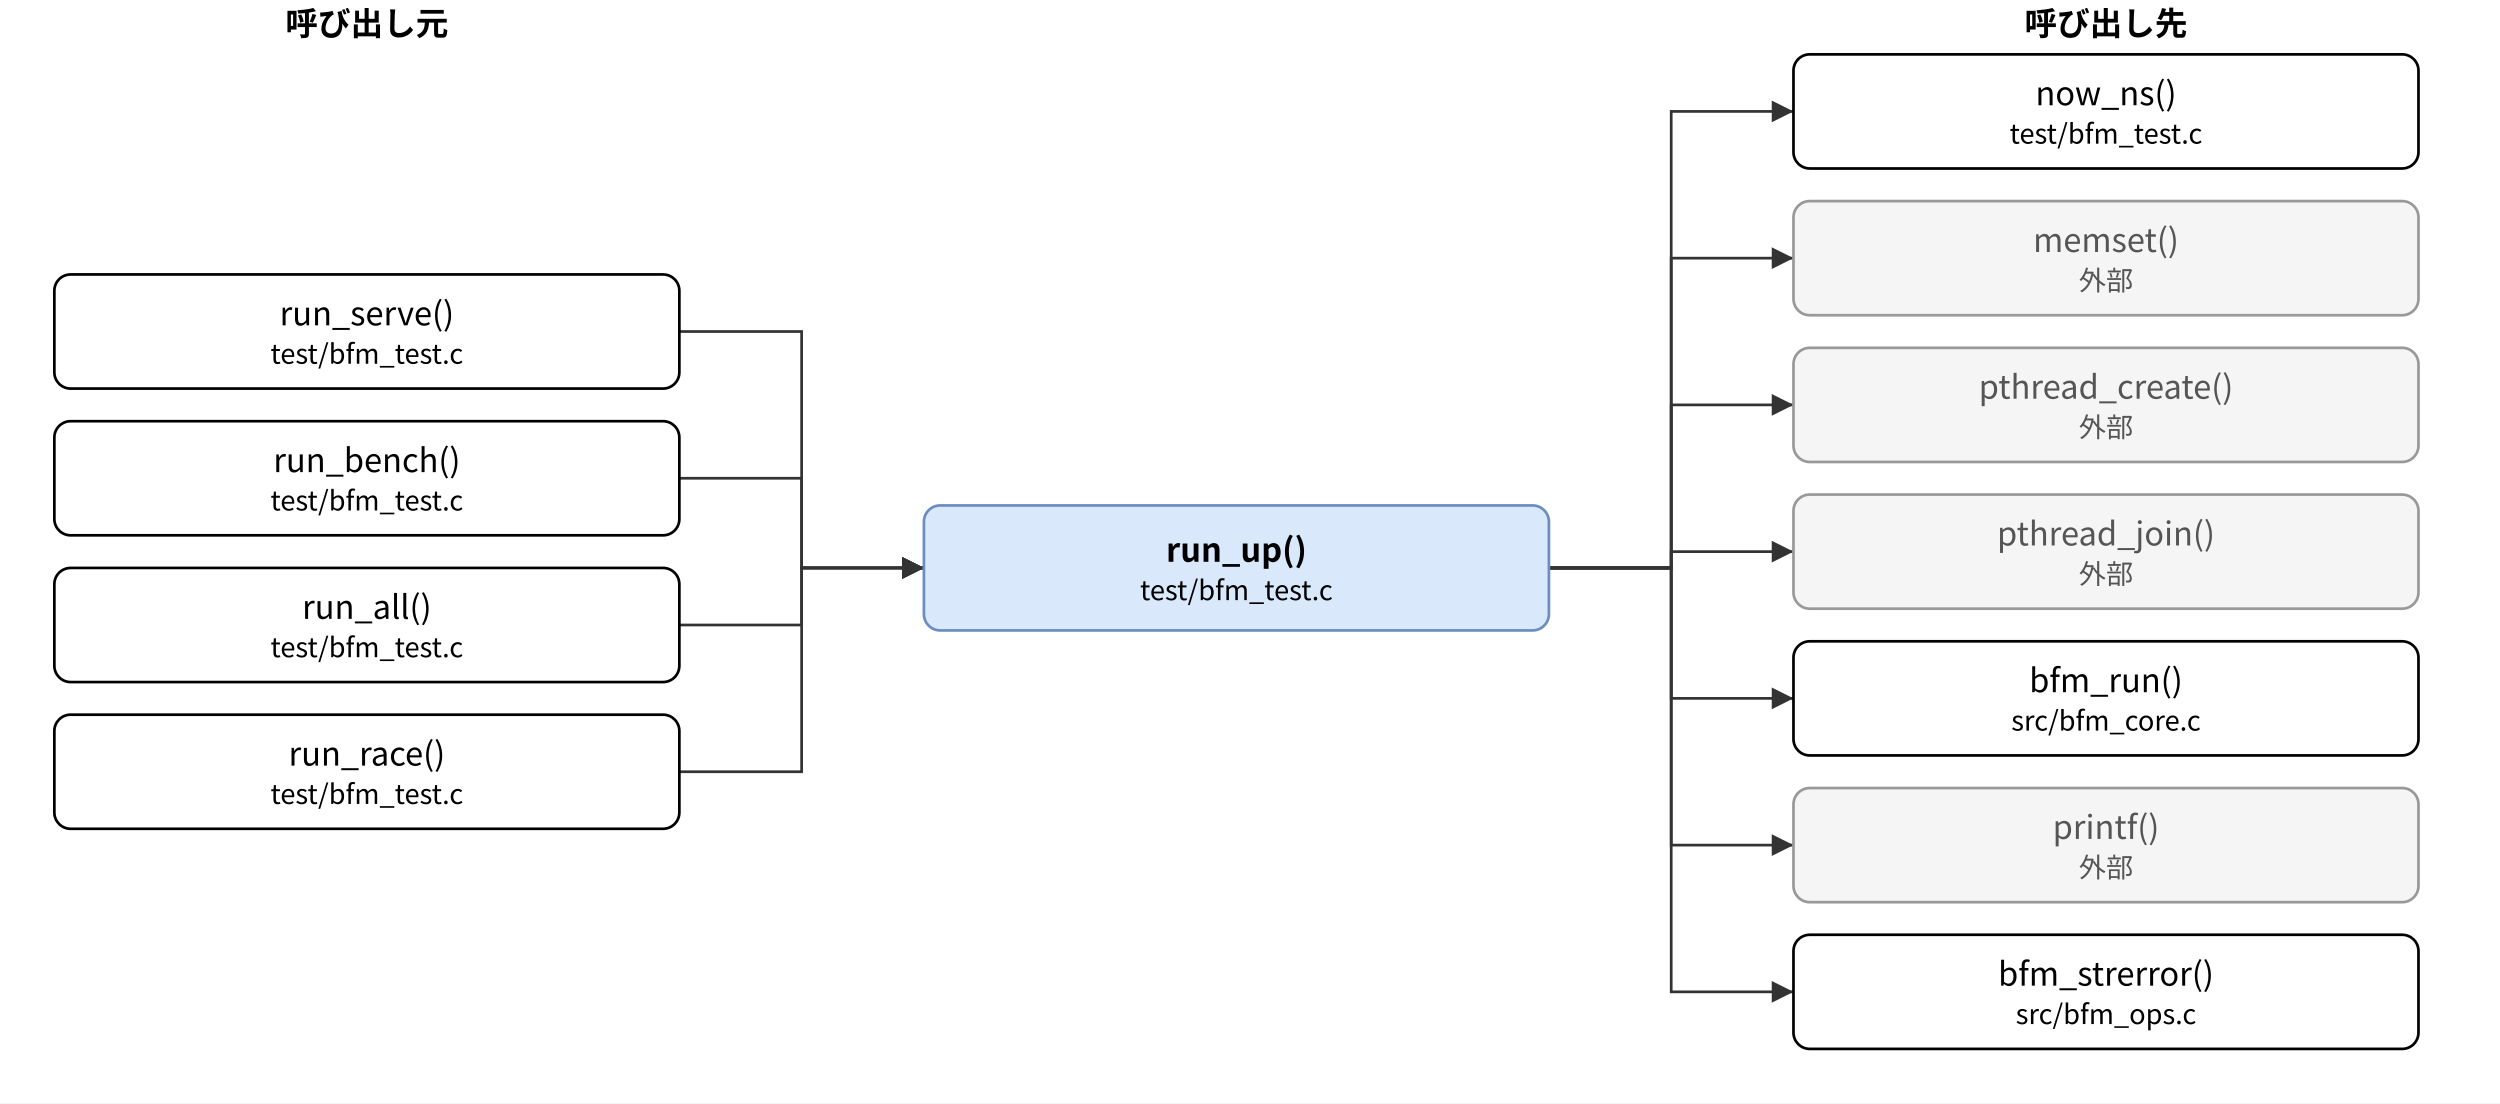
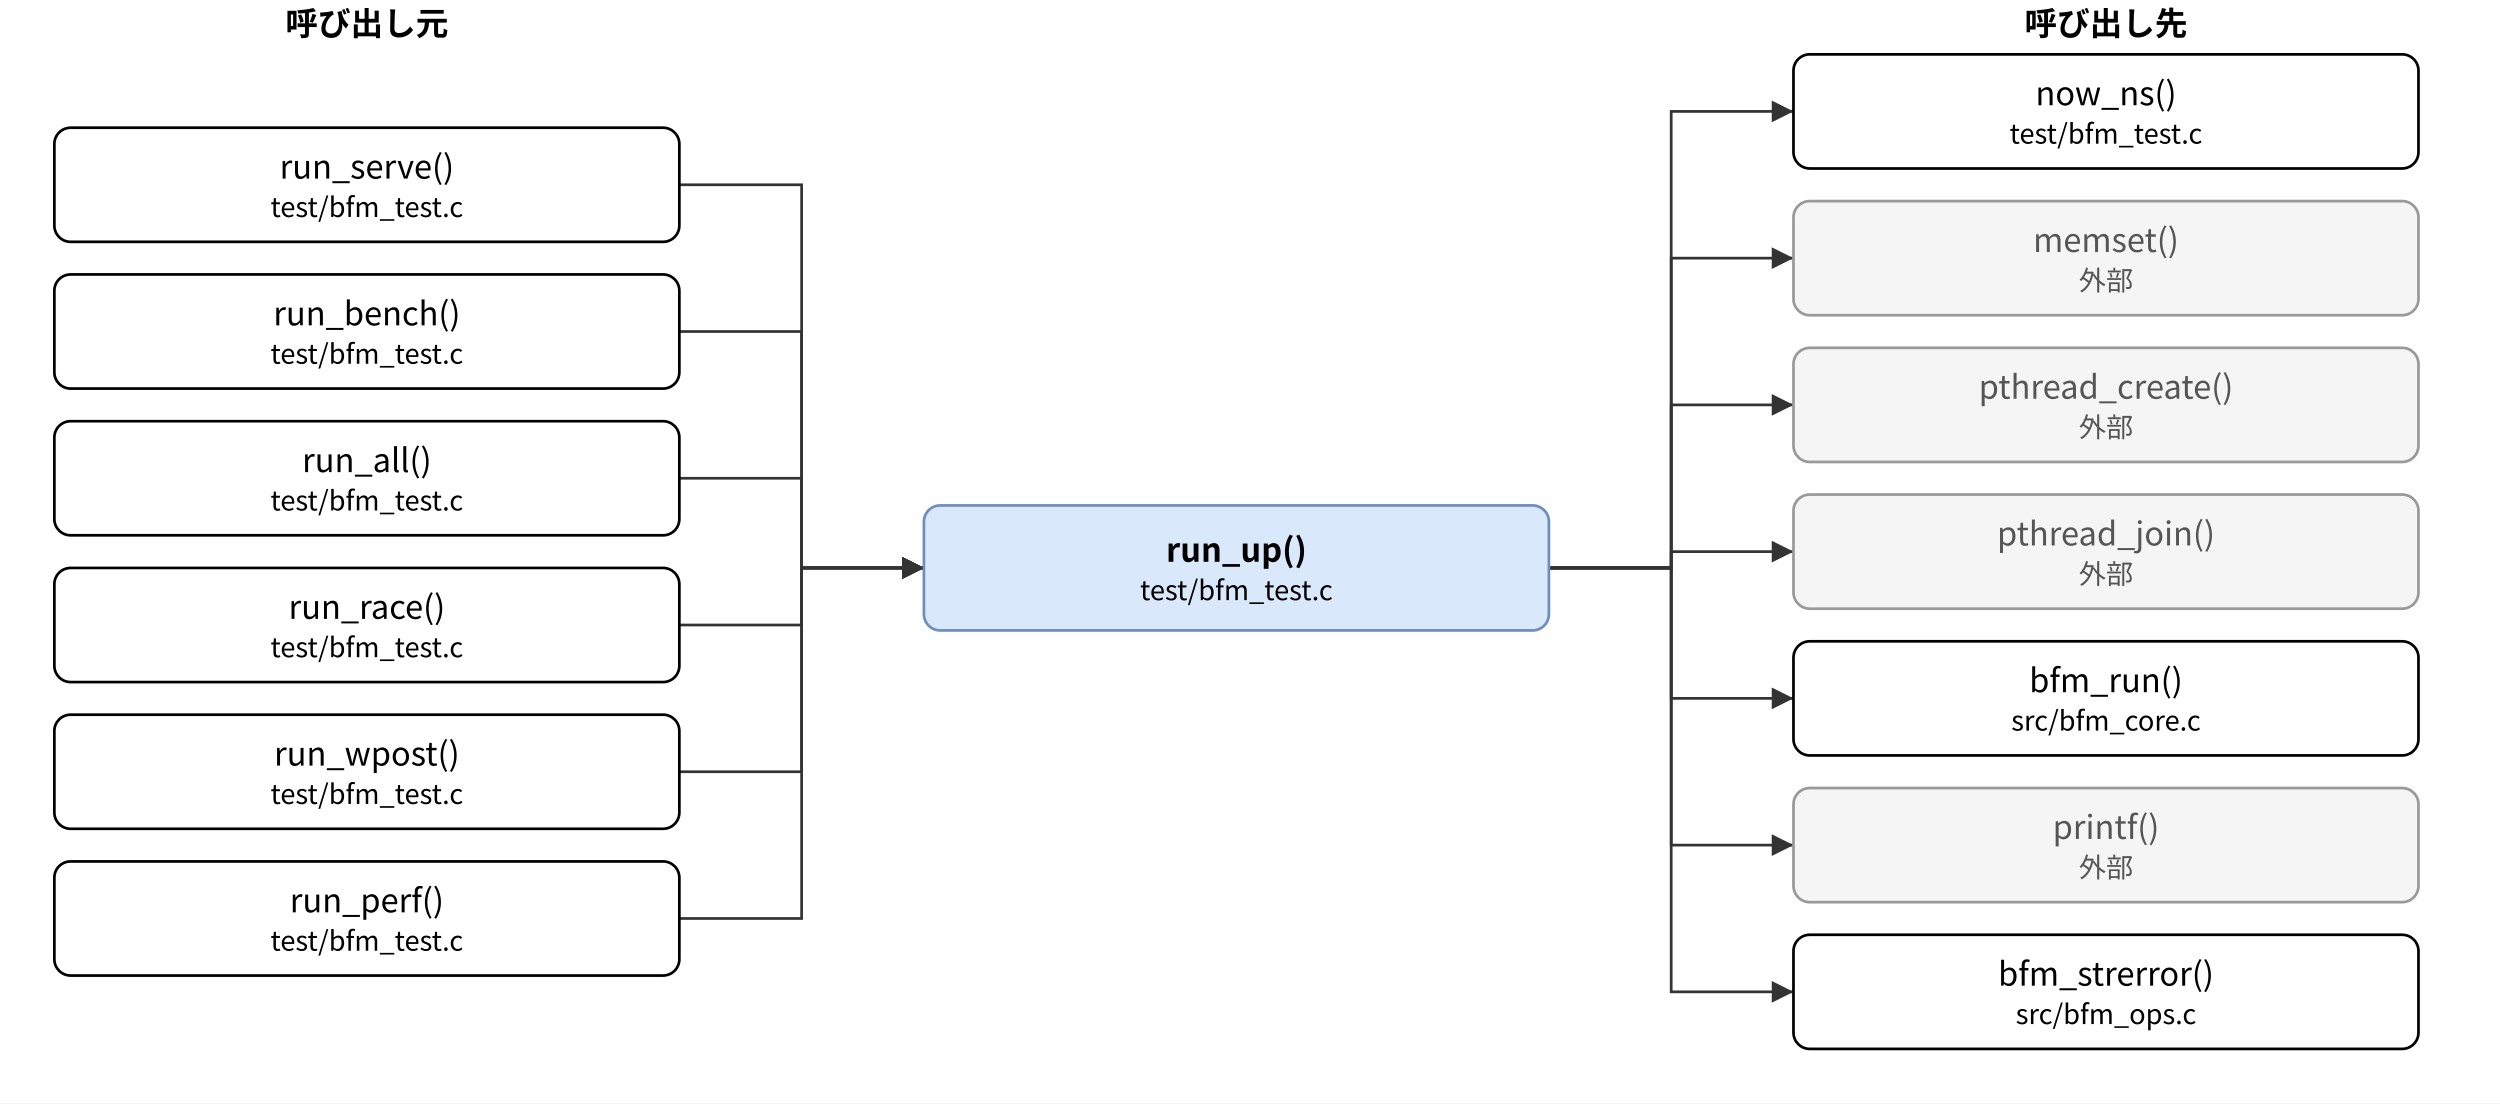
- <svg xmlns="http://www.w3.org/2000/svg" version="1.1" width="920" height="406" viewBox="0 0 920 406" font-family="Noto Sans CJK JP, Meiryo, sans-serif" content="&lt;mxfile host=&quot;bfmem-gen&quot; type=&quot;device&quot;&gt;&lt;diagram id=&quot;1c17c6218e8e5749ad86&quot; name=&quot;run_up 関係&quot;&gt;&lt;mxGraphModel dx=&quot;800&quot; dy=&quot;600&quot; grid=&quot;0&quot; gridSize=&quot;10&quot; guides=&quot;1&quot; tooltips=&quot;1&quot; connect=&quot;1&quot; arrows=&quot;1&quot; fold=&quot;1&quot; page=&quot;0&quot; pageScale=&quot;1&quot; math=&quot;0&quot; shadow=&quot;0&quot;&gt;&lt;root&gt;&lt;mxCell id=&quot;0&quot;/&gt;&lt;mxCell id=&quot;1&quot; parent=&quot;0&quot;/&gt;&lt;mxCell id=&quot;c&quot; value=&quot;run_up()&amp;lt;br&amp;gt;&amp;lt;font style=&amp;quot;font-size:10px&amp;quot;&amp;gt;test/bfm_test.c&amp;lt;/font&amp;gt;&quot; style=&quot;rounded=1;whiteSpace=wrap;html=1;fillColor=#dae8fc;strokeColor=#6c8ebf;fontStyle=1;&quot; vertex=&quot;1&quot; parent=&quot;1&quot;&gt;&lt;mxGeometry x=&quot;340.0&quot; y=&quot;186.0&quot; width=&quot;230.0&quot; height=&quot;46.0&quot; as=&quot;geometry&quot;/&gt;&lt;/mxCell&gt;&lt;mxCell id=&quot;l0&quot; value=&quot;run_serve()&amp;lt;br&amp;gt;&amp;lt;font style=&amp;quot;font-size:10px&amp;quot;&amp;gt;test/bfm_test.c&amp;lt;/font&amp;gt;&quot; style=&quot;rounded=1;whiteSpace=wrap;html=1;&quot; vertex=&quot;1&quot; parent=&quot;1&quot;&gt;&lt;mxGeometry x=&quot;20.0&quot; y=&quot;101.0&quot; width=&quot;230.0&quot; height=&quot;42.0&quot; as=&quot;geometry&quot;/&gt;&lt;/mxCell&gt;&lt;mxCell id=&quot;l1&quot; value=&quot;run_bench()&amp;lt;br&amp;gt;&amp;lt;font style=&amp;quot;font-size:10px&amp;quot;&amp;gt;test/bfm_test.c&amp;lt;/font&amp;gt;&quot; style=&quot;rounded=1;whiteSpace=wrap;html=1;&quot; vertex=&quot;1&quot; parent=&quot;1&quot;&gt;&lt;mxGeometry x=&quot;20.0&quot; y=&quot;155.0&quot; width=&quot;230.0&quot; height=&quot;42.0&quot; as=&quot;geometry&quot;/&gt;&lt;/mxCell&gt;&lt;mxCell id=&quot;l2&quot; value=&quot;run_all()&amp;lt;br&amp;gt;&amp;lt;font style=&amp;quot;font-size:10px&amp;quot;&amp;gt;test/bfm_test.c&amp;lt;/font&amp;gt;&quot; style=&quot;rounded=1;whiteSpace=wrap;html=1;&quot; vertex=&quot;1&quot; parent=&quot;1&quot;&gt;&lt;mxGeometry x=&quot;20.0&quot; y=&quot;209.0&quot; width=&quot;230.0&quot; height=&quot;42.0&quot; as=&quot;geometry&quot;/&gt;&lt;/mxCell&gt;&lt;mxCell id=&quot;l3&quot; value=&quot;run_race()&amp;lt;br&amp;gt;&amp;lt;font style=&amp;quot;font-size:10px&amp;quot;&amp;gt;test/bfm_test.c&amp;lt;/font&amp;gt;&quot; style=&quot;rounded=1;whiteSpace=wrap;html=1;&quot; vertex=&quot;1&quot; parent=&quot;1&quot;&gt;&lt;mxGeometry x=&quot;20.0&quot; y=&quot;263.0&quot; width=&quot;230.0&quot; height=&quot;42.0&quot; as=&quot;geometry&quot;/&gt;&lt;/mxCell&gt;&lt;mxCell id=&quot;r0&quot; value=&quot;now_ns()&amp;lt;br&amp;gt;&amp;lt;font style=&amp;quot;font-size:10px&amp;quot;&amp;gt;test/bfm_test.c&amp;lt;/font&amp;gt;&quot; style=&quot;rounded=1;whiteSpace=wrap;html=1;&quot; vertex=&quot;1&quot; parent=&quot;1&quot;&gt;&lt;mxGeometry x=&quot;660.0&quot; y=&quot;20.0&quot; width=&quot;230.0&quot; height=&quot;42.0&quot; as=&quot;geometry&quot;/&gt;&lt;/mxCell&gt;&lt;mxCell id=&quot;r1&quot; value=&quot;memset()&amp;lt;br&amp;gt;&amp;lt;font style=&amp;quot;font-size:10px&amp;quot;&amp;gt;外部&amp;lt;/font&amp;gt;&quot; style=&quot;rounded=1;whiteSpace=wrap;html=1;fillColor=#f5f5f5;strokeColor=#999999;fontColor=#555555;&quot; vertex=&quot;1&quot; parent=&quot;1&quot;&gt;&lt;mxGeometry x=&quot;660.0&quot; y=&quot;74.0&quot; width=&quot;230.0&quot; height=&quot;42.0&quot; as=&quot;geometry&quot;/&gt;&lt;/mxCell&gt;&lt;mxCell id=&quot;r2&quot; value=&quot;pthread_create()&amp;lt;br&amp;gt;&amp;lt;font style=&amp;quot;font-size:10px&amp;quot;&amp;gt;外部&amp;lt;/font&amp;gt;&quot; style=&quot;rounded=1;whiteSpace=wrap;html=1;fillColor=#f5f5f5;strokeColor=#999999;fontColor=#555555;&quot; vertex=&quot;1&quot; parent=&quot;1&quot;&gt;&lt;mxGeometry x=&quot;660.0&quot; y=&quot;128.0&quot; width=&quot;230.0&quot; height=&quot;42.0&quot; as=&quot;geometry&quot;/&gt;&lt;/mxCell&gt;&lt;mxCell id=&quot;r3&quot; value=&quot;pthread_join()&amp;lt;br&amp;gt;&amp;lt;font style=&amp;quot;font-size:10px&amp;quot;&amp;gt;外部&amp;lt;/font&amp;gt;&quot; style=&quot;rounded=1;whiteSpace=wrap;html=1;fillColor=#f5f5f5;strokeColor=#999999;fontColor=#555555;&quot; vertex=&quot;1&quot; parent=&quot;1&quot;&gt;&lt;mxGeometry x=&quot;660.0&quot; y=&quot;182.0&quot; width=&quot;230.0&quot; height=&quot;42.0&quot; as=&quot;geometry&quot;/&gt;&lt;/mxCell&gt;&lt;mxCell id=&quot;r4&quot; value=&quot;bfm_run()&amp;lt;br&amp;gt;&amp;lt;font style=&amp;quot;font-size:10px&amp;quot;&amp;gt;src/bfm_core.c&amp;lt;/font&amp;gt;&quot; style=&quot;rounded=1;whiteSpace=wrap;html=1;&quot; vertex=&quot;1&quot; parent=&quot;1&quot;&gt;&lt;mxGeometry x=&quot;660.0&quot; y=&quot;236.0&quot; width=&quot;230.0&quot; height=&quot;42.0&quot; as=&quot;geometry&quot;/&gt;&lt;/mxCell&gt;&lt;mxCell id=&quot;r5&quot; value=&quot;printf()&amp;lt;br&amp;gt;&amp;lt;font style=&amp;quot;font-size:10px&amp;quot;&amp;gt;外部&amp;lt;/font&amp;gt;&quot; style=&quot;rounded=1;whiteSpace=wrap;html=1;fillColor=#f5f5f5;strokeColor=#999999;fontColor=#555555;&quot; vertex=&quot;1&quot; parent=&quot;1&quot;&gt;&lt;mxGeometry x=&quot;660.0&quot; y=&quot;290.0&quot; width=&quot;230.0&quot; height=&quot;42.0&quot; as=&quot;geometry&quot;/&gt;&lt;/mxCell&gt;&lt;mxCell id=&quot;r6&quot; value=&quot;bfm_strerror()&amp;lt;br&amp;gt;&amp;lt;font style=&amp;quot;font-size:10px&amp;quot;&amp;gt;src/bfm_ops.c&amp;lt;/font&amp;gt;&quot; style=&quot;rounded=1;whiteSpace=wrap;html=1;&quot; vertex=&quot;1&quot; parent=&quot;1&quot;&gt;&lt;mxGeometry x=&quot;660.0&quot; y=&quot;344.0&quot; width=&quot;230.0&quot; height=&quot;42.0&quot; as=&quot;geometry&quot;/&gt;&lt;/mxCell&gt;&lt;mxCell id=&quot;e0&quot; value=&quot;&quot; style=&quot;edgeStyle=none;html=1;rounded=0;endArrow=block;endFill=1;exitX=1;exitY=0.5;exitDx=0;exitDy=0;exitPerimeter=0;entryX=0;entryY=0.5;entryDx=0;entryDy=0;entryPerimeter=0;&quot; edge=&quot;1&quot; parent=&quot;1&quot; source=&quot;l0&quot; target=&quot;c&quot;&gt;&lt;mxGeometry relative=&quot;1&quot; as=&quot;geometry&quot;&gt;&lt;Array as=&quot;points&quot;&gt;&lt;mxPoint x=&quot;295.0&quot; y=&quot;122.0&quot;/&gt;&lt;mxPoint x=&quot;295.0&quot; y=&quot;209.0&quot;/&gt;&lt;/Array&gt;&lt;/mxGeometry&gt;&lt;/mxCell&gt;&lt;mxCell id=&quot;e1&quot; value=&quot;&quot; style=&quot;edgeStyle=none;html=1;rounded=0;endArrow=block;endFill=1;exitX=1;exitY=0.5;exitDx=0;exitDy=0;exitPerimeter=0;entryX=0;entryY=0.5;entryDx=0;entryDy=0;entryPerimeter=0;&quot; edge=&quot;1&quot; parent=&quot;1&quot; source=&quot;l1&quot; target=&quot;c&quot;&gt;&lt;mxGeometry relative=&quot;1&quot; as=&quot;geometry&quot;&gt;&lt;Array as=&quot;points&quot;&gt;&lt;mxPoint x=&quot;295.0&quot; y=&quot;176.0&quot;/&gt;&lt;mxPoint x=&quot;295.0&quot; y=&quot;209.0&quot;/&gt;&lt;/Array&gt;&lt;/mxGeometry&gt;&lt;/mxCell&gt;&lt;mxCell id=&quot;e2&quot; value=&quot;&quot; style=&quot;edgeStyle=none;html=1;rounded=0;endArrow=block;endFill=1;exitX=1;exitY=0.5;exitDx=0;exitDy=0;exitPerimeter=0;entryX=0;entryY=0.5;entryDx=0;entryDy=0;entryPerimeter=0;&quot; edge=&quot;1&quot; parent=&quot;1&quot; source=&quot;l2&quot; target=&quot;c&quot;&gt;&lt;mxGeometry relative=&quot;1&quot; as=&quot;geometry&quot;&gt;&lt;Array as=&quot;points&quot;&gt;&lt;mxPoint x=&quot;295.0&quot; y=&quot;230.0&quot;/&gt;&lt;mxPoint x=&quot;295.0&quot; y=&quot;209.0&quot;/&gt;&lt;/Array&gt;&lt;/mxGeometry&gt;&lt;/mxCell&gt;&lt;mxCell id=&quot;e3&quot; value=&quot;&quot; style=&quot;edgeStyle=none;html=1;rounded=0;endArrow=block;endFill=1;exitX=1;exitY=0.5;exitDx=0;exitDy=0;exitPerimeter=0;entryX=0;entryY=0.5;entryDx=0;entryDy=0;entryPerimeter=0;&quot; edge=&quot;1&quot; parent=&quot;1&quot; source=&quot;l3&quot; target=&quot;c&quot;&gt;&lt;mxGeometry relative=&quot;1&quot; as=&quot;geometry&quot;&gt;&lt;Array as=&quot;points&quot;&gt;&lt;mxPoint x=&quot;295.0&quot; y=&quot;284.0&quot;/&gt;&lt;mxPoint x=&quot;295.0&quot; y=&quot;209.0&quot;/&gt;&lt;/Array&gt;&lt;/mxGeometry&gt;&lt;/mxCell&gt;&lt;mxCell id=&quot;e4&quot; value=&quot;&quot; style=&quot;edgeStyle=none;html=1;rounded=0;endArrow=block;endFill=1;exitX=1;exitY=0.5;exitDx=0;exitDy=0;exitPerimeter=0;entryX=0;entryY=0.5;entryDx=0;entryDy=0;entryPerimeter=0;&quot; edge=&quot;1&quot; parent=&quot;1&quot; source=&quot;c&quot; target=&quot;r0&quot;&gt;&lt;mxGeometry relative=&quot;1&quot; as=&quot;geometry&quot;&gt;&lt;Array as=&quot;points&quot;&gt;&lt;mxPoint x=&quot;615.0&quot; y=&quot;209.0&quot;/&gt;&lt;mxPoint x=&quot;615.0&quot; y=&quot;41.0&quot;/&gt;&lt;/Array&gt;&lt;/mxGeometry&gt;&lt;/mxCell&gt;&lt;mxCell id=&quot;e5&quot; value=&quot;&quot; style=&quot;edgeStyle=none;html=1;rounded=0;endArrow=block;endFill=1;exitX=1;exitY=0.5;exitDx=0;exitDy=0;exitPerimeter=0;entryX=0;entryY=0.5;entryDx=0;entryDy=0;entryPerimeter=0;&quot; edge=&quot;1&quot; parent=&quot;1&quot; source=&quot;c&quot; target=&quot;r1&quot;&gt;&lt;mxGeometry relative=&quot;1&quot; as=&quot;geometry&quot;&gt;&lt;Array as=&quot;points&quot;&gt;&lt;mxPoint x=&quot;615.0&quot; y=&quot;209.0&quot;/&gt;&lt;mxPoint x=&quot;615.0&quot; y=&quot;95.0&quot;/&gt;&lt;/Array&gt;&lt;/mxGeometry&gt;&lt;/mxCell&gt;&lt;mxCell id=&quot;e6&quot; value=&quot;&quot; style=&quot;edgeStyle=none;html=1;rounded=0;endArrow=block;endFill=1;exitX=1;exitY=0.5;exitDx=0;exitDy=0;exitPerimeter=0;entryX=0;entryY=0.5;entryDx=0;entryDy=0;entryPerimeter=0;&quot; edge=&quot;1&quot; parent=&quot;1&quot; source=&quot;c&quot; target=&quot;r2&quot;&gt;&lt;mxGeometry relative=&quot;1&quot; as=&quot;geometry&quot;&gt;&lt;Array as=&quot;points&quot;&gt;&lt;mxPoint x=&quot;615.0&quot; y=&quot;209.0&quot;/&gt;&lt;mxPoint x=&quot;615.0&quot; y=&quot;149.0&quot;/&gt;&lt;/Array&gt;&lt;/mxGeometry&gt;&lt;/mxCell&gt;&lt;mxCell id=&quot;e7&quot; value=&quot;&quot; style=&quot;edgeStyle=none;html=1;rounded=0;endArrow=block;endFill=1;exitX=1;exitY=0.5;exitDx=0;exitDy=0;exitPerimeter=0;entryX=0;entryY=0.5;entryDx=0;entryDy=0;entryPerimeter=0;&quot; edge=&quot;1&quot; parent=&quot;1&quot; source=&quot;c&quot; target=&quot;r3&quot;&gt;&lt;mxGeometry relative=&quot;1&quot; as=&quot;geometry&quot;&gt;&lt;Array as=&quot;points&quot;&gt;&lt;mxPoint x=&quot;615.0&quot; y=&quot;209.0&quot;/&gt;&lt;mxPoint x=&quot;615.0&quot; y=&quot;203.0&quot;/&gt;&lt;/Array&gt;&lt;/mxGeometry&gt;&lt;/mxCell&gt;&lt;mxCell id=&quot;e8&quot; value=&quot;&quot; style=&quot;edgeStyle=none;html=1;rounded=0;endArrow=block;endFill=1;exitX=1;exitY=0.5;exitDx=0;exitDy=0;exitPerimeter=0;entryX=0;entryY=0.5;entryDx=0;entryDy=0;entryPerimeter=0;&quot; edge=&quot;1&quot; parent=&quot;1&quot; source=&quot;c&quot; target=&quot;r4&quot;&gt;&lt;mxGeometry relative=&quot;1&quot; as=&quot;geometry&quot;&gt;&lt;Array as=&quot;points&quot;&gt;&lt;mxPoint x=&quot;615.0&quot; y=&quot;209.0&quot;/&gt;&lt;mxPoint x=&quot;615.0&quot; y=&quot;257.0&quot;/&gt;&lt;/Array&gt;&lt;/mxGeometry&gt;&lt;/mxCell&gt;&lt;mxCell id=&quot;e9&quot; value=&quot;&quot; style=&quot;edgeStyle=none;html=1;rounded=0;endArrow=block;endFill=1;exitX=1;exitY=0.5;exitDx=0;exitDy=0;exitPerimeter=0;entryX=0;entryY=0.5;entryDx=0;entryDy=0;entryPerimeter=0;&quot; edge=&quot;1&quot; parent=&quot;1&quot; source=&quot;c&quot; target=&quot;r5&quot;&gt;&lt;mxGeometry relative=&quot;1&quot; as=&quot;geometry&quot;&gt;&lt;Array as=&quot;points&quot;&gt;&lt;mxPoint x=&quot;615.0&quot; y=&quot;209.0&quot;/&gt;&lt;mxPoint x=&quot;615.0&quot; y=&quot;311.0&quot;/&gt;&lt;/Array&gt;&lt;/mxGeometry&gt;&lt;/mxCell&gt;&lt;mxCell id=&quot;e10&quot; value=&quot;&quot; style=&quot;edgeStyle=none;html=1;rounded=0;endArrow=block;endFill=1;exitX=1;exitY=0.5;exitDx=0;exitDy=0;exitPerimeter=0;entryX=0;entryY=0.5;entryDx=0;entryDy=0;entryPerimeter=0;&quot; edge=&quot;1&quot; parent=&quot;1&quot; source=&quot;c&quot; target=&quot;r6&quot;&gt;&lt;mxGeometry relative=&quot;1&quot; as=&quot;geometry&quot;&gt;&lt;Array as=&quot;points&quot;&gt;&lt;mxPoint x=&quot;615.0&quot; y=&quot;209.0&quot;/&gt;&lt;mxPoint x=&quot;615.0&quot; y=&quot;365.0&quot;/&gt;&lt;/Array&gt;&lt;/mxGeometry&gt;&lt;/mxCell&gt;&lt;mxCell id=&quot;h0&quot; value=&quot;呼び出し元&quot; style=&quot;text;html=1;align=center;fontStyle=1;&quot; vertex=&quot;1&quot; parent=&quot;1&quot;&gt;&lt;mxGeometry x=&quot;55.0&quot; y=&quot;0&quot; width=&quot;160&quot; height=&quot;18&quot; as=&quot;geometry&quot;/&gt;&lt;/mxCell&gt;&lt;mxCell id=&quot;h1&quot; value=&quot;呼び出し先&quot; style=&quot;text;html=1;align=center;fontStyle=1;&quot; vertex=&quot;1&quot; parent=&quot;1&quot;&gt;&lt;mxGeometry x=&quot;695.0&quot; y=&quot;0&quot; width=&quot;160&quot; height=&quot;18&quot; as=&quot;geometry&quot;/&gt;&lt;/mxCell&gt;&lt;/root&gt;&lt;/mxGraphModel&gt;&lt;/diagram&gt;&lt;/mxfile&gt;">
+ <svg xmlns="http://www.w3.org/2000/svg" version="1.1" width="920" height="406" viewBox="0 0 920 406" font-family="Noto Sans CJK JP, Meiryo, sans-serif" content="&lt;mxfile host=&quot;bfmem-gen&quot; type=&quot;device&quot;&gt;&lt;diagram id=&quot;1c17c6218e8e5749ad86&quot; name=&quot;run_up 関係&quot;&gt;&lt;mxGraphModel dx=&quot;800&quot; dy=&quot;600&quot; grid=&quot;0&quot; gridSize=&quot;10&quot; guides=&quot;1&quot; tooltips=&quot;1&quot; connect=&quot;1&quot; arrows=&quot;1&quot; fold=&quot;1&quot; page=&quot;0&quot; pageScale=&quot;1&quot; math=&quot;0&quot; shadow=&quot;0&quot;&gt;&lt;root&gt;&lt;mxCell id=&quot;0&quot;/&gt;&lt;mxCell id=&quot;1&quot; parent=&quot;0&quot;/&gt;&lt;mxCell id=&quot;c&quot; value=&quot;run_up()&amp;lt;br&amp;gt;&amp;lt;font style=&amp;quot;font-size:10px&amp;quot;&amp;gt;test/bfm_test.c&amp;lt;/font&amp;gt;&quot; style=&quot;rounded=1;whiteSpace=wrap;html=1;fillColor=#dae8fc;strokeColor=#6c8ebf;fontStyle=1;&quot; vertex=&quot;1&quot; parent=&quot;1&quot;&gt;&lt;mxGeometry x=&quot;340.0&quot; y=&quot;186.0&quot; width=&quot;230.0&quot; height=&quot;46.0&quot; as=&quot;geometry&quot;/&gt;&lt;/mxCell&gt;&lt;mxCell id=&quot;l0&quot; value=&quot;run_serve()&amp;lt;br&amp;gt;&amp;lt;font style=&amp;quot;font-size:10px&amp;quot;&amp;gt;test/bfm_test.c&amp;lt;/font&amp;gt;&quot; style=&quot;rounded=1;whiteSpace=wrap;html=1;&quot; vertex=&quot;1&quot; parent=&quot;1&quot;&gt;&lt;mxGeometry x=&quot;20.0&quot; y=&quot;47.0&quot; width=&quot;230.0&quot; height=&quot;42.0&quot; as=&quot;geometry&quot;/&gt;&lt;/mxCell&gt;&lt;mxCell id=&quot;l1&quot; value=&quot;run_bench()&amp;lt;br&amp;gt;&amp;lt;font style=&amp;quot;font-size:10px&amp;quot;&amp;gt;test/bfm_test.c&amp;lt;/font&amp;gt;&quot; style=&quot;rounded=1;whiteSpace=wrap;html=1;&quot; vertex=&quot;1&quot; parent=&quot;1&quot;&gt;&lt;mxGeometry x=&quot;20.0&quot; y=&quot;101.0&quot; width=&quot;230.0&quot; height=&quot;42.0&quot; as=&quot;geometry&quot;/&gt;&lt;/mxCell&gt;&lt;mxCell id=&quot;l2&quot; value=&quot;run_all()&amp;lt;br&amp;gt;&amp;lt;font style=&amp;quot;font-size:10px&amp;quot;&amp;gt;test/bfm_test.c&amp;lt;/font&amp;gt;&quot; style=&quot;rounded=1;whiteSpace=wrap;html=1;&quot; vertex=&quot;1&quot; parent=&quot;1&quot;&gt;&lt;mxGeometry x=&quot;20.0&quot; y=&quot;155.0&quot; width=&quot;230.0&quot; height=&quot;42.0&quot; as=&quot;geometry&quot;/&gt;&lt;/mxCell&gt;&lt;mxCell id=&quot;l3&quot; value=&quot;run_race()&amp;lt;br&amp;gt;&amp;lt;font style=&amp;quot;font-size:10px&amp;quot;&amp;gt;test/bfm_test.c&amp;lt;/font&amp;gt;&quot; style=&quot;rounded=1;whiteSpace=wrap;html=1;&quot; vertex=&quot;1&quot; parent=&quot;1&quot;&gt;&lt;mxGeometry x=&quot;20.0&quot; y=&quot;209.0&quot; width=&quot;230.0&quot; height=&quot;42.0&quot; as=&quot;geometry&quot;/&gt;&lt;/mxCell&gt;&lt;mxCell id=&quot;l4&quot; value=&quot;run_wpost()&amp;lt;br&amp;gt;&amp;lt;font style=&amp;quot;font-size:10px&amp;quot;&amp;gt;test/bfm_test.c&amp;lt;/font&amp;gt;&quot; style=&quot;rounded=1;whiteSpace=wrap;html=1;&quot; vertex=&quot;1&quot; parent=&quot;1&quot;&gt;&lt;mxGeometry x=&quot;20.0&quot; y=&quot;263.0&quot; width=&quot;230.0&quot; height=&quot;42.0&quot; as=&quot;geometry&quot;/&gt;&lt;/mxCell&gt;&lt;mxCell id=&quot;l5&quot; value=&quot;run_perf()&amp;lt;br&amp;gt;&amp;lt;font style=&amp;quot;font-size:10px&amp;quot;&amp;gt;test/bfm_test.c&amp;lt;/font&amp;gt;&quot; style=&quot;rounded=1;whiteSpace=wrap;html=1;&quot; vertex=&quot;1&quot; parent=&quot;1&quot;&gt;&lt;mxGeometry x=&quot;20.0&quot; y=&quot;317.0&quot; width=&quot;230.0&quot; height=&quot;42.0&quot; as=&quot;geometry&quot;/&gt;&lt;/mxCell&gt;&lt;mxCell id=&quot;r0&quot; value=&quot;now_ns()&amp;lt;br&amp;gt;&amp;lt;font style=&amp;quot;font-size:10px&amp;quot;&amp;gt;test/bfm_test.c&amp;lt;/font&amp;gt;&quot; style=&quot;rounded=1;whiteSpace=wrap;html=1;&quot; vertex=&quot;1&quot; parent=&quot;1&quot;&gt;&lt;mxGeometry x=&quot;660.0&quot; y=&quot;20.0&quot; width=&quot;230.0&quot; height=&quot;42.0&quot; as=&quot;geometry&quot;/&gt;&lt;/mxCell&gt;&lt;mxCell id=&quot;r1&quot; value=&quot;memset()&amp;lt;br&amp;gt;&amp;lt;font style=&amp;quot;font-size:10px&amp;quot;&amp;gt;外部&amp;lt;/font&amp;gt;&quot; style=&quot;rounded=1;whiteSpace=wrap;html=1;fillColor=#f5f5f5;strokeColor=#999999;fontColor=#555555;&quot; vertex=&quot;1&quot; parent=&quot;1&quot;&gt;&lt;mxGeometry x=&quot;660.0&quot; y=&quot;74.0&quot; width=&quot;230.0&quot; height=&quot;42.0&quot; as=&quot;geometry&quot;/&gt;&lt;/mxCell&gt;&lt;mxCell id=&quot;r2&quot; value=&quot;pthread_create()&amp;lt;br&amp;gt;&amp;lt;font style=&amp;quot;font-size:10px&amp;quot;&amp;gt;外部&amp;lt;/font&amp;gt;&quot; style=&quot;rounded=1;whiteSpace=wrap;html=1;fillColor=#f5f5f5;strokeColor=#999999;fontColor=#555555;&quot; vertex=&quot;1&quot; parent=&quot;1&quot;&gt;&lt;mxGeometry x=&quot;660.0&quot; y=&quot;128.0&quot; width=&quot;230.0&quot; height=&quot;42.0&quot; as=&quot;geometry&quot;/&gt;&lt;/mxCell&gt;&lt;mxCell id=&quot;r3&quot; value=&quot;pthread_join()&amp;lt;br&amp;gt;&amp;lt;font style=&amp;quot;font-size:10px&amp;quot;&amp;gt;外部&amp;lt;/font&amp;gt;&quot; style=&quot;rounded=1;whiteSpace=wrap;html=1;fillColor=#f5f5f5;strokeColor=#999999;fontColor=#555555;&quot; vertex=&quot;1&quot; parent=&quot;1&quot;&gt;&lt;mxGeometry x=&quot;660.0&quot; y=&quot;182.0&quot; width=&quot;230.0&quot; height=&quot;42.0&quot; as=&quot;geometry&quot;/&gt;&lt;/mxCell&gt;&lt;mxCell id=&quot;r4&quot; value=&quot;bfm_run()&amp;lt;br&amp;gt;&amp;lt;font style=&amp;quot;font-size:10px&amp;quot;&amp;gt;src/bfm_core.c&amp;lt;/font&amp;gt;&quot; style=&quot;rounded=1;whiteSpace=wrap;html=1;&quot; vertex=&quot;1&quot; parent=&quot;1&quot;&gt;&lt;mxGeometry x=&quot;660.0&quot; y=&quot;236.0&quot; width=&quot;230.0&quot; height=&quot;42.0&quot; as=&quot;geometry&quot;/&gt;&lt;/mxCell&gt;&lt;mxCell id=&quot;r5&quot; value=&quot;printf()&amp;lt;br&amp;gt;&amp;lt;font style=&amp;quot;font-size:10px&amp;quot;&amp;gt;外部&amp;lt;/font&amp;gt;&quot; style=&quot;rounded=1;whiteSpace=wrap;html=1;fillColor=#f5f5f5;strokeColor=#999999;fontColor=#555555;&quot; vertex=&quot;1&quot; parent=&quot;1&quot;&gt;&lt;mxGeometry x=&quot;660.0&quot; y=&quot;290.0&quot; width=&quot;230.0&quot; height=&quot;42.0&quot; as=&quot;geometry&quot;/&gt;&lt;/mxCell&gt;&lt;mxCell id=&quot;r6&quot; value=&quot;bfm_strerror()&amp;lt;br&amp;gt;&amp;lt;font style=&amp;quot;font-size:10px&amp;quot;&amp;gt;src/bfm_ops.c&amp;lt;/font&amp;gt;&quot; style=&quot;rounded=1;whiteSpace=wrap;html=1;&quot; vertex=&quot;1&quot; parent=&quot;1&quot;&gt;&lt;mxGeometry x=&quot;660.0&quot; y=&quot;344.0&quot; width=&quot;230.0&quot; height=&quot;42.0&quot; as=&quot;geometry&quot;/&gt;&lt;/mxCell&gt;&lt;mxCell id=&quot;e0&quot; value=&quot;&quot; style=&quot;edgeStyle=none;html=1;rounded=0;endArrow=block;endFill=1;exitX=1;exitY=0.5;exitDx=0;exitDy=0;exitPerimeter=0;entryX=0;entryY=0.5;entryDx=0;entryDy=0;entryPerimeter=0;&quot; edge=&quot;1&quot; parent=&quot;1&quot; source=&quot;l0&quot; target=&quot;c&quot;&gt;&lt;mxGeometry relative=&quot;1&quot; as=&quot;geometry&quot;&gt;&lt;Array as=&quot;points&quot;&gt;&lt;mxPoint x=&quot;295.0&quot; y=&quot;68.0&quot;/&gt;&lt;mxPoint x=&quot;295.0&quot; y=&quot;209.0&quot;/&gt;&lt;/Array&gt;&lt;/mxGeometry&gt;&lt;/mxCell&gt;&lt;mxCell id=&quot;e1&quot; value=&quot;&quot; style=&quot;edgeStyle=none;html=1;rounded=0;endArrow=block;endFill=1;exitX=1;exitY=0.5;exitDx=0;exitDy=0;exitPerimeter=0;entryX=0;entryY=0.5;entryDx=0;entryDy=0;entryPerimeter=0;&quot; edge=&quot;1&quot; parent=&quot;1&quot; source=&quot;l1&quot; target=&quot;c&quot;&gt;&lt;mxGeometry relative=&quot;1&quot; as=&quot;geometry&quot;&gt;&lt;Array as=&quot;points&quot;&gt;&lt;mxPoint x=&quot;295.0&quot; y=&quot;122.0&quot;/&gt;&lt;mxPoint x=&quot;295.0&quot; y=&quot;209.0&quot;/&gt;&lt;/Array&gt;&lt;/mxGeometry&gt;&lt;/mxCell&gt;&lt;mxCell id=&quot;e2&quot; value=&quot;&quot; style=&quot;edgeStyle=none;html=1;rounded=0;endArrow=block;endFill=1;exitX=1;exitY=0.5;exitDx=0;exitDy=0;exitPerimeter=0;entryX=0;entryY=0.5;entryDx=0;entryDy=0;entryPerimeter=0;&quot; edge=&quot;1&quot; parent=&quot;1&quot; source=&quot;l2&quot; target=&quot;c&quot;&gt;&lt;mxGeometry relative=&quot;1&quot; as=&quot;geometry&quot;&gt;&lt;Array as=&quot;points&quot;&gt;&lt;mxPoint x=&quot;295.0&quot; y=&quot;176.0&quot;/&gt;&lt;mxPoint x=&quot;295.0&quot; y=&quot;209.0&quot;/&gt;&lt;/Array&gt;&lt;/mxGeometry&gt;&lt;/mxCell&gt;&lt;mxCell id=&quot;e3&quot; value=&quot;&quot; style=&quot;edgeStyle=none;html=1;rounded=0;endArrow=block;endFill=1;exitX=1;exitY=0.5;exitDx=0;exitDy=0;exitPerimeter=0;entryX=0;entryY=0.5;entryDx=0;entryDy=0;entryPerimeter=0;&quot; edge=&quot;1&quot; parent=&quot;1&quot; source=&quot;l3&quot; target=&quot;c&quot;&gt;&lt;mxGeometry relative=&quot;1&quot; as=&quot;geometry&quot;&gt;&lt;Array as=&quot;points&quot;&gt;&lt;mxPoint x=&quot;295.0&quot; y=&quot;230.0&quot;/&gt;&lt;mxPoint x=&quot;295.0&quot; y=&quot;209.0&quot;/&gt;&lt;/Array&gt;&lt;/mxGeometry&gt;&lt;/mxCell&gt;&lt;mxCell id=&quot;e4&quot; value=&quot;&quot; style=&quot;edgeStyle=none;html=1;rounded=0;endArrow=block;endFill=1;exitX=1;exitY=0.5;exitDx=0;exitDy=0;exitPerimeter=0;entryX=0;entryY=0.5;entryDx=0;entryDy=0;entryPerimeter=0;&quot; edge=&quot;1&quot; parent=&quot;1&quot; source=&quot;l4&quot; target=&quot;c&quot;&gt;&lt;mxGeometry relative=&quot;1&quot; as=&quot;geometry&quot;&gt;&lt;Array as=&quot;points&quot;&gt;&lt;mxPoint x=&quot;295.0&quot; y=&quot;284.0&quot;/&gt;&lt;mxPoint x=&quot;295.0&quot; y=&quot;209.0&quot;/&gt;&lt;/Array&gt;&lt;/mxGeometry&gt;&lt;/mxCell&gt;&lt;mxCell id=&quot;e5&quot; value=&quot;&quot; style=&quot;edgeStyle=none;html=1;rounded=0;endArrow=block;endFill=1;exitX=1;exitY=0.5;exitDx=0;exitDy=0;exitPerimeter=0;entryX=0;entryY=0.5;entryDx=0;entryDy=0;entryPerimeter=0;&quot; edge=&quot;1&quot; parent=&quot;1&quot; source=&quot;l5&quot; target=&quot;c&quot;&gt;&lt;mxGeometry relative=&quot;1&quot; as=&quot;geometry&quot;&gt;&lt;Array as=&quot;points&quot;&gt;&lt;mxPoint x=&quot;295.0&quot; y=&quot;338.0&quot;/&gt;&lt;mxPoint x=&quot;295.0&quot; y=&quot;209.0&quot;/&gt;&lt;/Array&gt;&lt;/mxGeometry&gt;&lt;/mxCell&gt;&lt;mxCell id=&quot;e6&quot; value=&quot;&quot; style=&quot;edgeStyle=none;html=1;rounded=0;endArrow=block;endFill=1;exitX=1;exitY=0.5;exitDx=0;exitDy=0;exitPerimeter=0;entryX=0;entryY=0.5;entryDx=0;entryDy=0;entryPerimeter=0;&quot; edge=&quot;1&quot; parent=&quot;1&quot; source=&quot;c&quot; target=&quot;r0&quot;&gt;&lt;mxGeometry relative=&quot;1&quot; as=&quot;geometry&quot;&gt;&lt;Array as=&quot;points&quot;&gt;&lt;mxPoint x=&quot;615.0&quot; y=&quot;209.0&quot;/&gt;&lt;mxPoint x=&quot;615.0&quot; y=&quot;41.0&quot;/&gt;&lt;/Array&gt;&lt;/mxGeometry&gt;&lt;/mxCell&gt;&lt;mxCell id=&quot;e7&quot; value=&quot;&quot; style=&quot;edgeStyle=none;html=1;rounded=0;endArrow=block;endFill=1;exitX=1;exitY=0.5;exitDx=0;exitDy=0;exitPerimeter=0;entryX=0;entryY=0.5;entryDx=0;entryDy=0;entryPerimeter=0;&quot; edge=&quot;1&quot; parent=&quot;1&quot; source=&quot;c&quot; target=&quot;r1&quot;&gt;&lt;mxGeometry relative=&quot;1&quot; as=&quot;geometry&quot;&gt;&lt;Array as=&quot;points&quot;&gt;&lt;mxPoint x=&quot;615.0&quot; y=&quot;209.0&quot;/&gt;&lt;mxPoint x=&quot;615.0&quot; y=&quot;95.0&quot;/&gt;&lt;/Array&gt;&lt;/mxGeometry&gt;&lt;/mxCell&gt;&lt;mxCell id=&quot;e8&quot; value=&quot;&quot; style=&quot;edgeStyle=none;html=1;rounded=0;endArrow=block;endFill=1;exitX=1;exitY=0.5;exitDx=0;exitDy=0;exitPerimeter=0;entryX=0;entryY=0.5;entryDx=0;entryDy=0;entryPerimeter=0;&quot; edge=&quot;1&quot; parent=&quot;1&quot; source=&quot;c&quot; target=&quot;r2&quot;&gt;&lt;mxGeometry relative=&quot;1&quot; as=&quot;geometry&quot;&gt;&lt;Array as=&quot;points&quot;&gt;&lt;mxPoint x=&quot;615.0&quot; y=&quot;209.0&quot;/&gt;&lt;mxPoint x=&quot;615.0&quot; y=&quot;149.0&quot;/&gt;&lt;/Array&gt;&lt;/mxGeometry&gt;&lt;/mxCell&gt;&lt;mxCell id=&quot;e9&quot; value=&quot;&quot; style=&quot;edgeStyle=none;html=1;rounded=0;endArrow=block;endFill=1;exitX=1;exitY=0.5;exitDx=0;exitDy=0;exitPerimeter=0;entryX=0;entryY=0.5;entryDx=0;entryDy=0;entryPerimeter=0;&quot; edge=&quot;1&quot; parent=&quot;1&quot; source=&quot;c&quot; target=&quot;r3&quot;&gt;&lt;mxGeometry relative=&quot;1&quot; as=&quot;geometry&quot;&gt;&lt;Array as=&quot;points&quot;&gt;&lt;mxPoint x=&quot;615.0&quot; y=&quot;209.0&quot;/&gt;&lt;mxPoint x=&quot;615.0&quot; y=&quot;203.0&quot;/&gt;&lt;/Array&gt;&lt;/mxGeometry&gt;&lt;/mxCell&gt;&lt;mxCell id=&quot;e10&quot; value=&quot;&quot; style=&quot;edgeStyle=none;html=1;rounded=0;endArrow=block;endFill=1;exitX=1;exitY=0.5;exitDx=0;exitDy=0;exitPerimeter=0;entryX=0;entryY=0.5;entryDx=0;entryDy=0;entryPerimeter=0;&quot; edge=&quot;1&quot; parent=&quot;1&quot; source=&quot;c&quot; target=&quot;r4&quot;&gt;&lt;mxGeometry relative=&quot;1&quot; as=&quot;geometry&quot;&gt;&lt;Array as=&quot;points&quot;&gt;&lt;mxPoint x=&quot;615.0&quot; y=&quot;209.0&quot;/&gt;&lt;mxPoint x=&quot;615.0&quot; y=&quot;257.0&quot;/&gt;&lt;/Array&gt;&lt;/mxGeometry&gt;&lt;/mxCell&gt;&lt;mxCell id=&quot;e11&quot; value=&quot;&quot; style=&quot;edgeStyle=none;html=1;rounded=0;endArrow=block;endFill=1;exitX=1;exitY=0.5;exitDx=0;exitDy=0;exitPerimeter=0;entryX=0;entryY=0.5;entryDx=0;entryDy=0;entryPerimeter=0;&quot; edge=&quot;1&quot; parent=&quot;1&quot; source=&quot;c&quot; target=&quot;r5&quot;&gt;&lt;mxGeometry relative=&quot;1&quot; as=&quot;geometry&quot;&gt;&lt;Array as=&quot;points&quot;&gt;&lt;mxPoint x=&quot;615.0&quot; y=&quot;209.0&quot;/&gt;&lt;mxPoint x=&quot;615.0&quot; y=&quot;311.0&quot;/&gt;&lt;/Array&gt;&lt;/mxGeometry&gt;&lt;/mxCell&gt;&lt;mxCell id=&quot;e12&quot; value=&quot;&quot; style=&quot;edgeStyle=none;html=1;rounded=0;endArrow=block;endFill=1;exitX=1;exitY=0.5;exitDx=0;exitDy=0;exitPerimeter=0;entryX=0;entryY=0.5;entryDx=0;entryDy=0;entryPerimeter=0;&quot; edge=&quot;1&quot; parent=&quot;1&quot; source=&quot;c&quot; target=&quot;r6&quot;&gt;&lt;mxGeometry relative=&quot;1&quot; as=&quot;geometry&quot;&gt;&lt;Array as=&quot;points&quot;&gt;&lt;mxPoint x=&quot;615.0&quot; y=&quot;209.0&quot;/&gt;&lt;mxPoint x=&quot;615.0&quot; y=&quot;365.0&quot;/&gt;&lt;/Array&gt;&lt;/mxGeometry&gt;&lt;/mxCell&gt;&lt;mxCell id=&quot;h0&quot; value=&quot;呼び出し元&quot; style=&quot;text;html=1;align=center;fontStyle=1;&quot; vertex=&quot;1&quot; parent=&quot;1&quot;&gt;&lt;mxGeometry x=&quot;55.0&quot; y=&quot;0&quot; width=&quot;160&quot; height=&quot;18&quot; as=&quot;geometry&quot;/&gt;&lt;/mxCell&gt;&lt;mxCell id=&quot;h1&quot; value=&quot;呼び出し先&quot; style=&quot;text;html=1;align=center;fontStyle=1;&quot; vertex=&quot;1&quot; parent=&quot;1&quot;&gt;&lt;mxGeometry x=&quot;695.0&quot; y=&quot;0&quot; width=&quot;160&quot; height=&quot;18&quot; as=&quot;geometry&quot;/&gt;&lt;/mxCell&gt;&lt;/root&gt;&lt;/mxGraphModel&gt;&lt;/diagram&gt;&lt;/mxfile&gt;">
  <defs>
    <marker id="a" viewBox="0 0 10 10" refX="10" refY="5" markerWidth="8" markerHeight="8" orient="auto-start-reverse">
      <path d="M0,0 L10,5 L0,10 z" fill="#333333" />
    </marker>
  </defs>
  <rect x="0" y="0" width="920" height="406" fill="#ffffff" />
  <text x="135.0" y="13" font-size="12" font-weight="bold" text-anchor="middle">呼び出し元</text>
  <text x="775.0" y="13" font-size="12" font-weight="bold" text-anchor="middle">呼び出し先</text>
+   <polyline points="250.0,68.0 295.0,68.0 295.0,209.0 340.0,209.0" fill="none" stroke="#333333" marker-end="url(#a)" />
  <polyline points="250.0,122.0 295.0,122.0 295.0,209.0 340.0,209.0" fill="none" stroke="#333333" marker-end="url(#a)" />
  <polyline points="250.0,176.0 295.0,176.0 295.0,209.0 340.0,209.0" fill="none" stroke="#333333" marker-end="url(#a)" />
  <polyline points="250.0,230.0 295.0,230.0 295.0,209.0 340.0,209.0" fill="none" stroke="#333333" marker-end="url(#a)" />
  <polyline points="250.0,284.0 295.0,284.0 295.0,209.0 340.0,209.0" fill="none" stroke="#333333" marker-end="url(#a)" />
+   <polyline points="250.0,338.0 295.0,338.0 295.0,209.0 340.0,209.0" fill="none" stroke="#333333" marker-end="url(#a)" />
  <polyline points="570.0,209.0 615.0,209.0 615.0,41.0 660.0,41.0" fill="none" stroke="#333333" marker-end="url(#a)" />
  <polyline points="570.0,209.0 615.0,209.0 615.0,95.0 660.0,95.0" fill="none" stroke="#333333" marker-end="url(#a)" />
  <polyline points="570.0,209.0 615.0,209.0 615.0,149.0 660.0,149.0" fill="none" stroke="#333333" marker-end="url(#a)" />
  <polyline points="570.0,209.0 615.0,209.0 615.0,203.0 660.0,203.0" fill="none" stroke="#333333" marker-end="url(#a)" />
  <polyline points="570.0,209.0 615.0,209.0 615.0,257.0 660.0,257.0" fill="none" stroke="#333333" marker-end="url(#a)" />
  <polyline points="570.0,209.0 615.0,209.0 615.0,311.0 660.0,311.0" fill="none" stroke="#333333" marker-end="url(#a)" />
  <polyline points="570.0,209.0 615.0,209.0 615.0,365.0 660.0,365.0" fill="none" stroke="#333333" marker-end="url(#a)" />
  <rect x="340.0" y="186.0" width="230.0" height="46.0" rx="6" fill="#dae8fc" stroke="#6c8ebf" />
  <text x="455.0" y="201.5" font-size="12" text-anchor="middle" dominant-baseline="central" fill="#000000" font-weight="bold">run_up()</text>
  <text x="455.0" y="216.5" font-size="10" text-anchor="middle" dominant-baseline="central" fill="#000000">test/bfm_test.c</text>
+   <rect x="20.0" y="47.0" width="230.0" height="42.0" rx="6" fill="#ffffff" stroke="#000000" />
+   <text x="135.0" y="60.5" font-size="12" text-anchor="middle" dominant-baseline="central" fill="#000000">run_serve()</text>
+   <text x="135.0" y="75.5" font-size="10" text-anchor="middle" dominant-baseline="central" fill="#000000">test/bfm_test.c</text>
  <rect x="20.0" y="101.0" width="230.0" height="42.0" rx="6" fill="#ffffff" stroke="#000000" />
-   <text x="135.0" y="114.5" font-size="12" text-anchor="middle" dominant-baseline="central" fill="#000000">run_serve()</text>
+   <text x="135.0" y="114.5" font-size="12" text-anchor="middle" dominant-baseline="central" fill="#000000">run_bench()</text>
  <text x="135.0" y="129.5" font-size="10" text-anchor="middle" dominant-baseline="central" fill="#000000">test/bfm_test.c</text>
  <rect x="20.0" y="155.0" width="230.0" height="42.0" rx="6" fill="#ffffff" stroke="#000000" />
-   <text x="135.0" y="168.5" font-size="12" text-anchor="middle" dominant-baseline="central" fill="#000000">run_bench()</text>
+   <text x="135.0" y="168.5" font-size="12" text-anchor="middle" dominant-baseline="central" fill="#000000">run_all()</text>
  <text x="135.0" y="183.5" font-size="10" text-anchor="middle" dominant-baseline="central" fill="#000000">test/bfm_test.c</text>
  <rect x="20.0" y="209.0" width="230.0" height="42.0" rx="6" fill="#ffffff" stroke="#000000" />
-   <text x="135.0" y="222.5" font-size="12" text-anchor="middle" dominant-baseline="central" fill="#000000">run_all()</text>
+   <text x="135.0" y="222.5" font-size="12" text-anchor="middle" dominant-baseline="central" fill="#000000">run_race()</text>
  <text x="135.0" y="237.5" font-size="10" text-anchor="middle" dominant-baseline="central" fill="#000000">test/bfm_test.c</text>
  <rect x="20.0" y="263.0" width="230.0" height="42.0" rx="6" fill="#ffffff" stroke="#000000" />
-   <text x="135.0" y="276.5" font-size="12" text-anchor="middle" dominant-baseline="central" fill="#000000">run_race()</text>
+   <text x="135.0" y="276.5" font-size="12" text-anchor="middle" dominant-baseline="central" fill="#000000">run_wpost()</text>
  <text x="135.0" y="291.5" font-size="10" text-anchor="middle" dominant-baseline="central" fill="#000000">test/bfm_test.c</text>
+   <rect x="20.0" y="317.0" width="230.0" height="42.0" rx="6" fill="#ffffff" stroke="#000000" />
+   <text x="135.0" y="330.5" font-size="12" text-anchor="middle" dominant-baseline="central" fill="#000000">run_perf()</text>
+   <text x="135.0" y="345.5" font-size="10" text-anchor="middle" dominant-baseline="central" fill="#000000">test/bfm_test.c</text>
  <rect x="660.0" y="20.0" width="230.0" height="42.0" rx="6" fill="#ffffff" stroke="#000000" />
  <text x="775.0" y="33.5" font-size="12" text-anchor="middle" dominant-baseline="central" fill="#000000">now_ns()</text>
  <text x="775.0" y="48.5" font-size="10" text-anchor="middle" dominant-baseline="central" fill="#000000">test/bfm_test.c</text>
  <rect x="660.0" y="74.0" width="230.0" height="42.0" rx="6" fill="#f5f5f5" stroke="#999999" />
  <text x="775.0" y="87.5" font-size="12" text-anchor="middle" dominant-baseline="central" fill="#555555">memset()</text>
  <text x="775.0" y="102.5" font-size="10" text-anchor="middle" dominant-baseline="central" fill="#555555">外部</text>
  <rect x="660.0" y="128.0" width="230.0" height="42.0" rx="6" fill="#f5f5f5" stroke="#999999" />
  <text x="775.0" y="141.5" font-size="12" text-anchor="middle" dominant-baseline="central" fill="#555555">pthread_create()</text>
  <text x="775.0" y="156.5" font-size="10" text-anchor="middle" dominant-baseline="central" fill="#555555">外部</text>
  <rect x="660.0" y="182.0" width="230.0" height="42.0" rx="6" fill="#f5f5f5" stroke="#999999" />
  <text x="775.0" y="195.5" font-size="12" text-anchor="middle" dominant-baseline="central" fill="#555555">pthread_join()</text>
  <text x="775.0" y="210.5" font-size="10" text-anchor="middle" dominant-baseline="central" fill="#555555">外部</text>
  <rect x="660.0" y="236.0" width="230.0" height="42.0" rx="6" fill="#ffffff" stroke="#000000" />
  <text x="775.0" y="249.5" font-size="12" text-anchor="middle" dominant-baseline="central" fill="#000000">bfm_run()</text>
  <text x="775.0" y="264.5" font-size="10" text-anchor="middle" dominant-baseline="central" fill="#000000">src/bfm_core.c</text>
  <rect x="660.0" y="290.0" width="230.0" height="42.0" rx="6" fill="#f5f5f5" stroke="#999999" />
  <text x="775.0" y="303.5" font-size="12" text-anchor="middle" dominant-baseline="central" fill="#555555">printf()</text>
  <text x="775.0" y="318.5" font-size="10" text-anchor="middle" dominant-baseline="central" fill="#555555">外部</text>
  <rect x="660.0" y="344.0" width="230.0" height="42.0" rx="6" fill="#ffffff" stroke="#000000" />
  <text x="775.0" y="357.5" font-size="12" text-anchor="middle" dominant-baseline="central" fill="#000000">bfm_strerror()</text>
  <text x="775.0" y="372.5" font-size="10" text-anchor="middle" dominant-baseline="central" fill="#000000">src/bfm_ops.c</text>
</svg>
